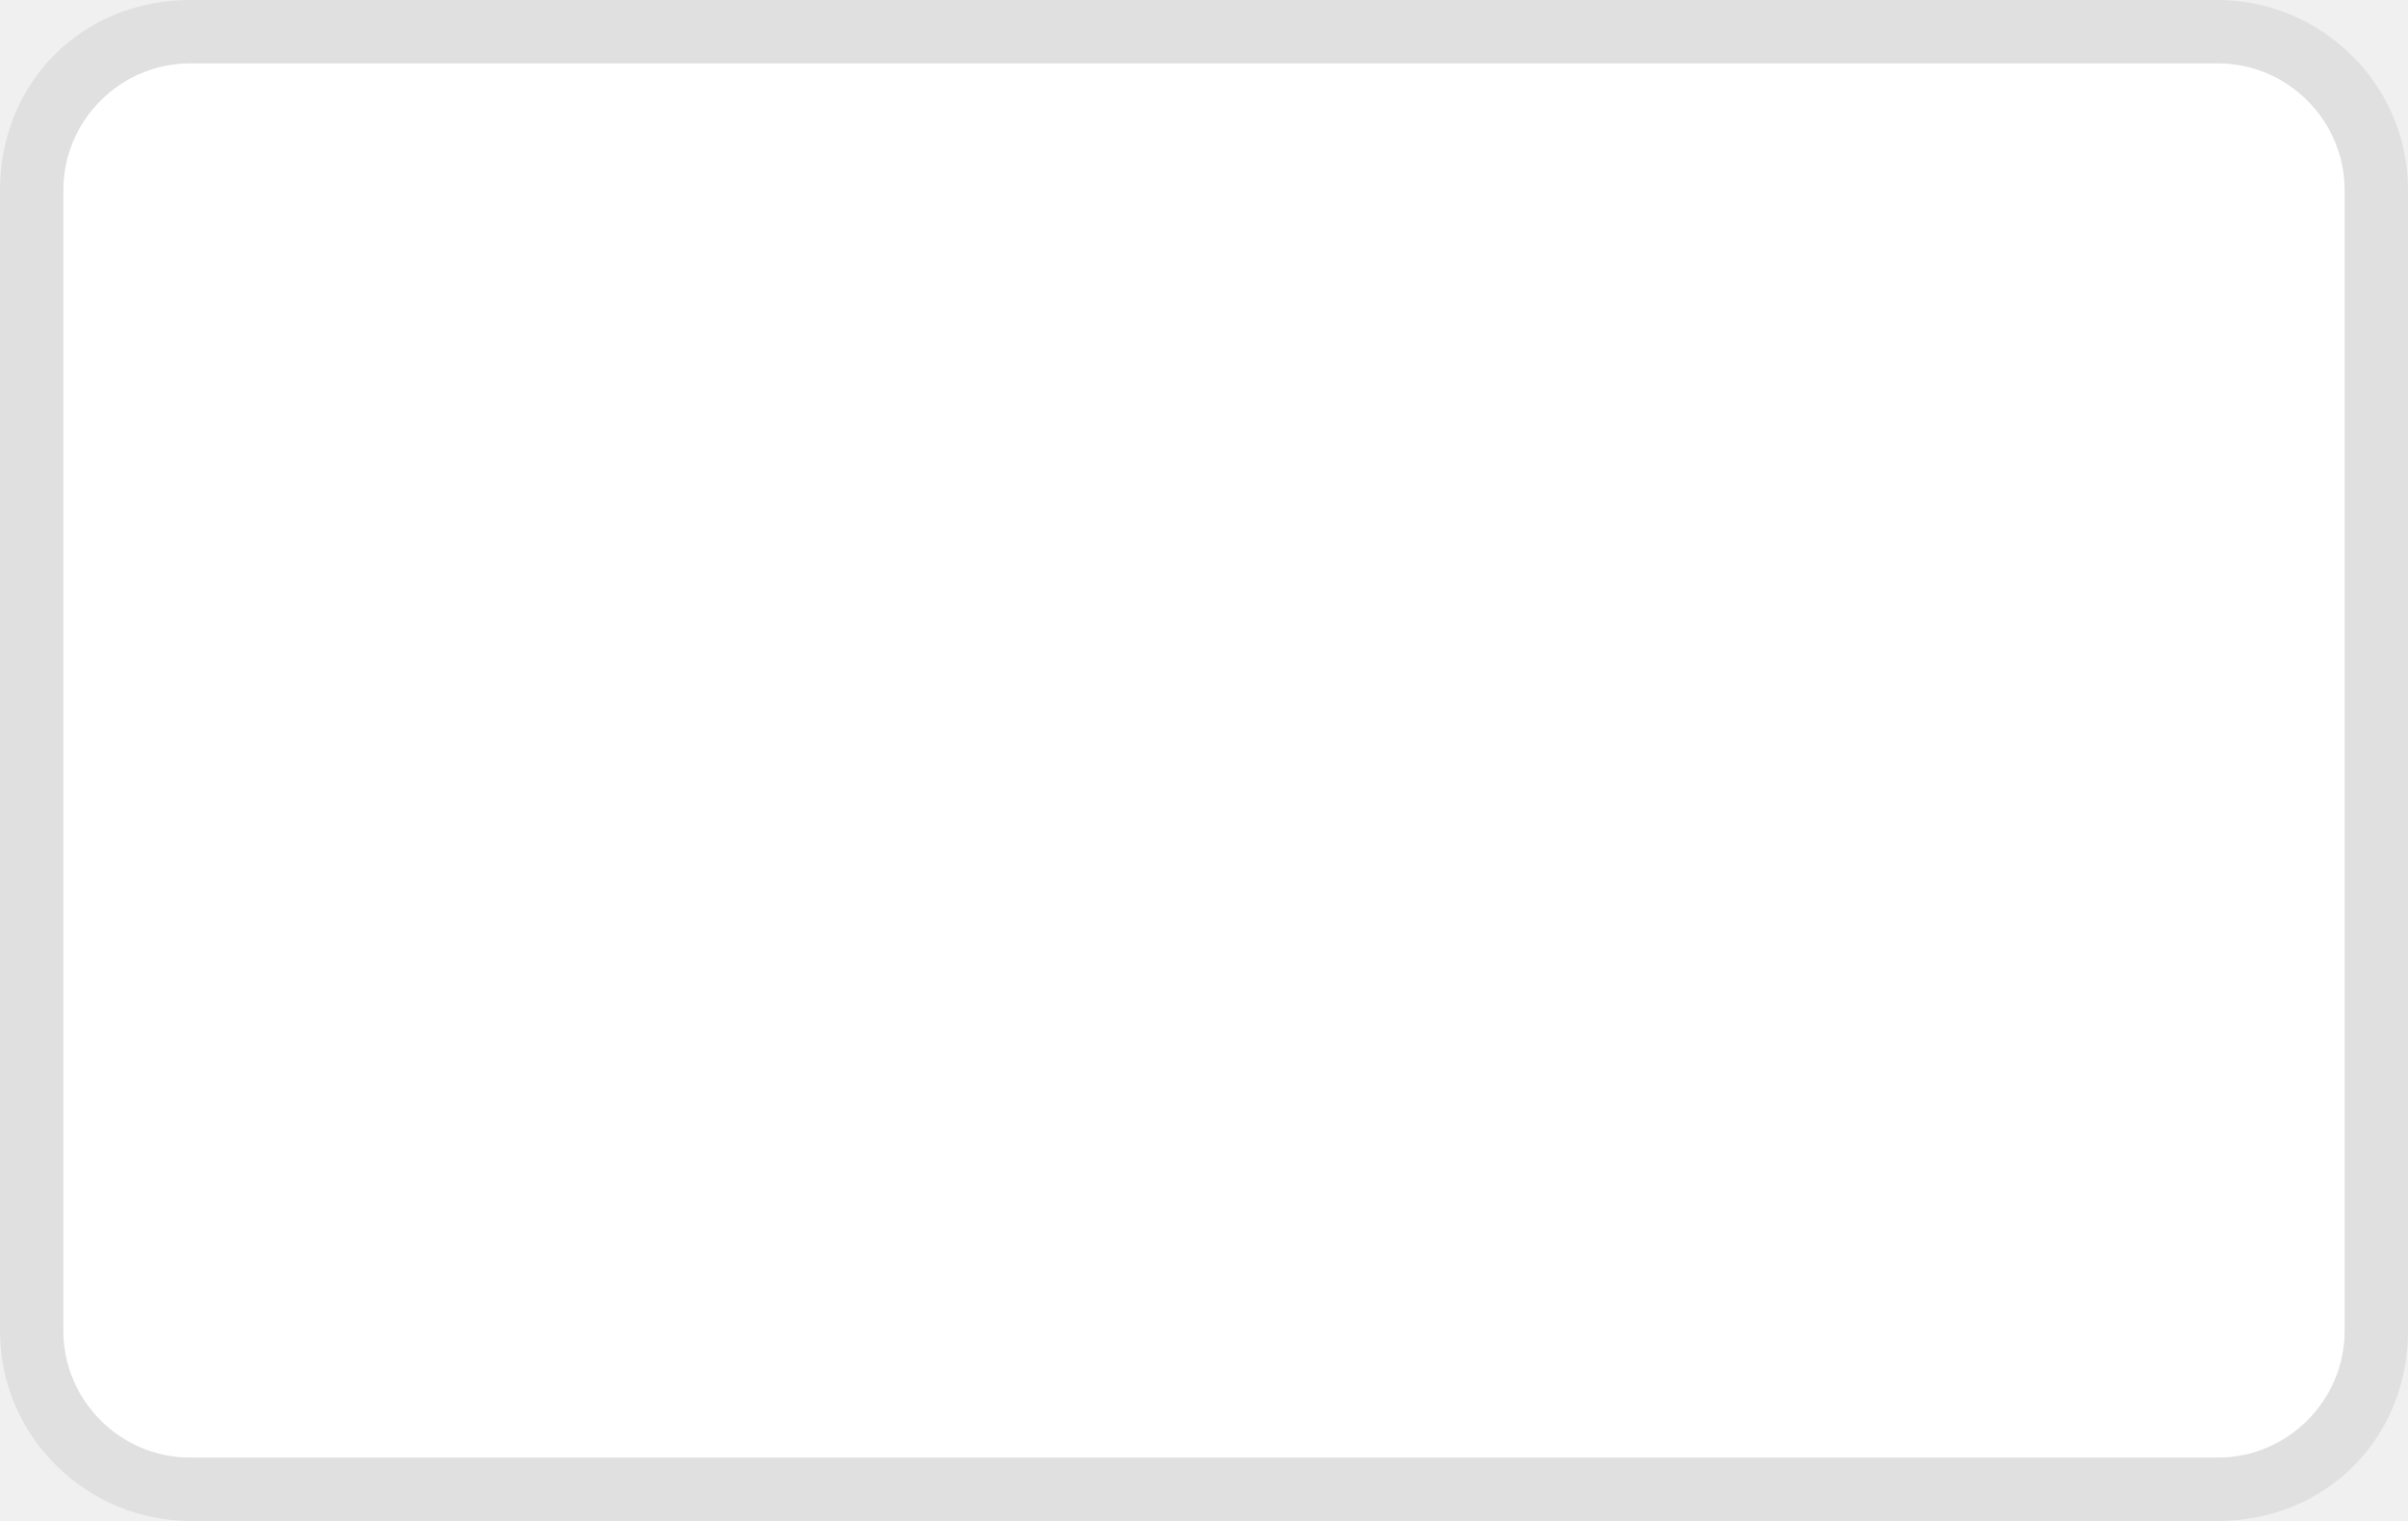
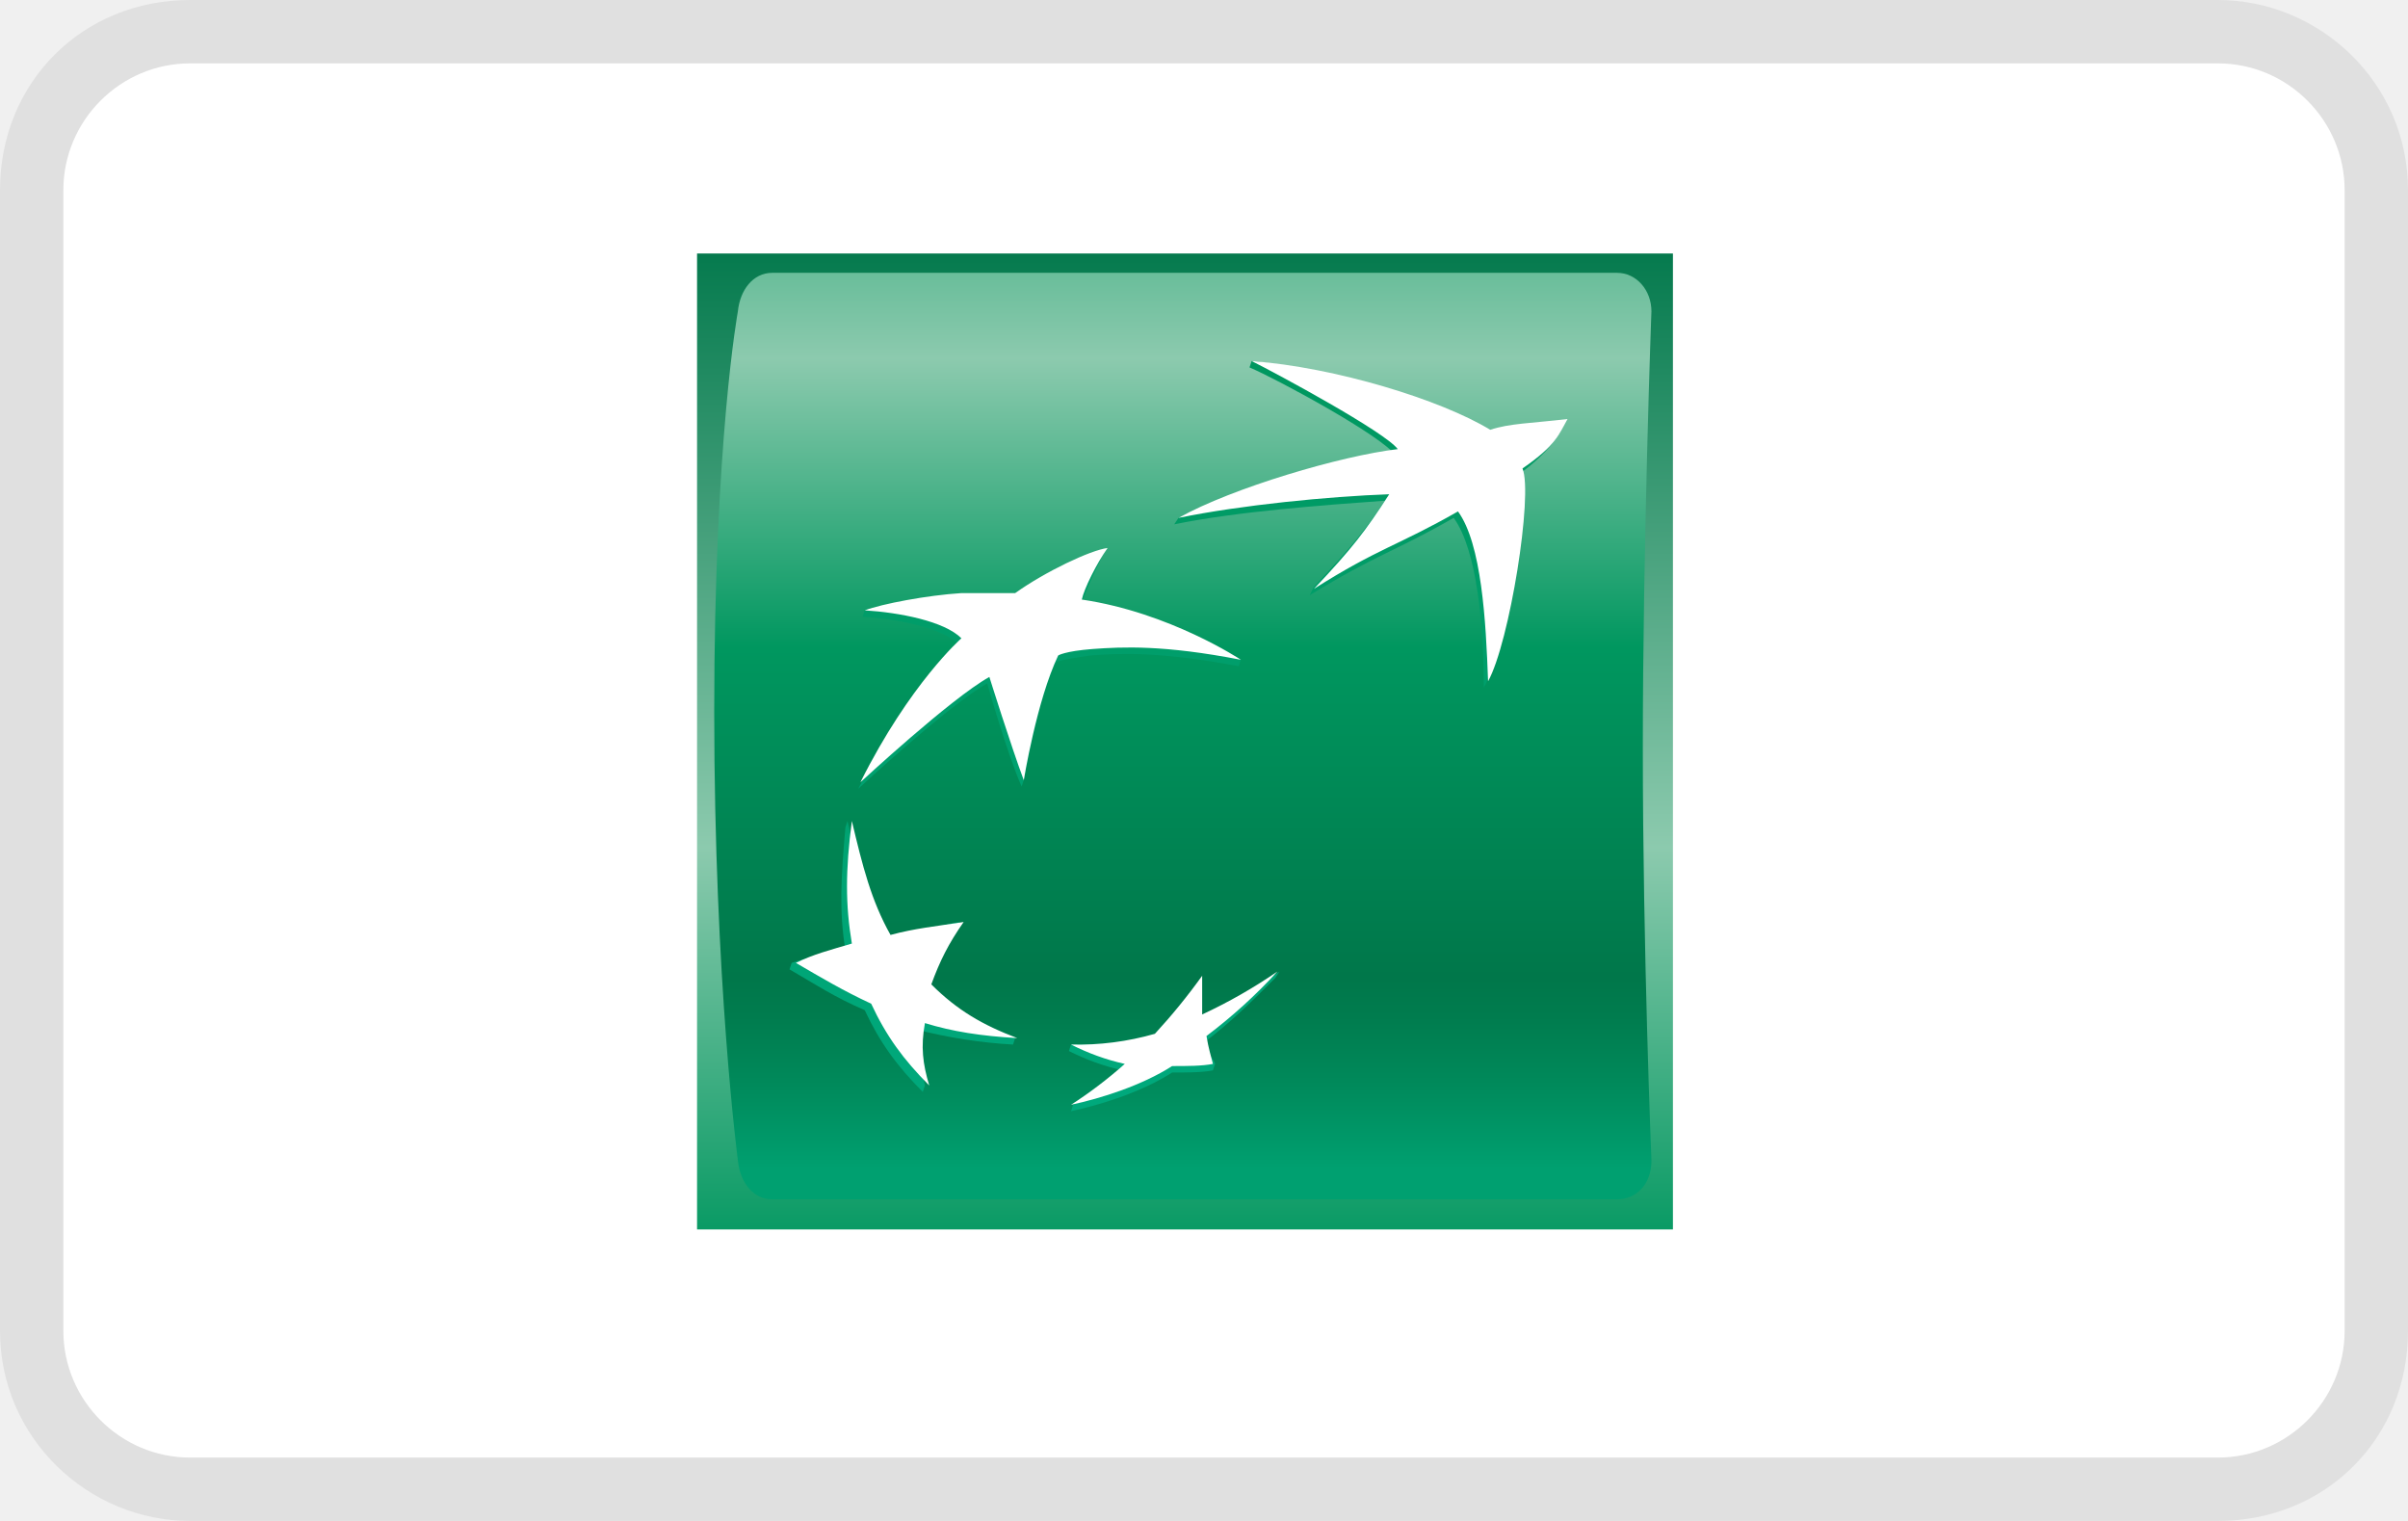
<svg xmlns="http://www.w3.org/2000/svg" width="38" height="24" viewBox="0 0 38 24" fill="none" role="img" aria-labelledby="pi-bnp">
  <g clip-path="url(#clip0_39_283)">
    <path opacity=".07" d="M35 0H3C1.3 0 0 1.3 0 3v18c0 1.7 1.4 3 3 3h32c1.7 0 3-1.3 3-3V3c0-1.7-1.4-3-3-3z" fill="#000" />
    <path d="M35 1c1.1 0 2 .9 2 2v18c0 1.1-.9 2-2 2H3c-1.1 0-2-.9-2-2V3c0-1.1.9-2 2-2h32z" fill="#fff" />
    <g clip-path="url(#clip1_39_283)">
-       <path d="M26.4 19.4H11V4h15.4v15.4z" fill="url(#paint0_linear_39_283)" />
-       <path d="M25.925 11.802c0 3.222.136 6.512.136 6.512 0 .374-.238.611-.543.611h-13.33c-.306 0-.51-.271-.543-.61 0 0-.374-2.816-.374-7.09s.373-6.31.373-6.31c.034-.338.238-.61.543-.61h13.331c.305 0 .543.272.543.61 0-.033-.136 3.664-.136 6.887z" fill="url(#paint1_linear_39_283)" />
-       <path d="M22.94 8.172c-.95.543-1.221.577-2.273 1.221l.068-.135c.543-.577.78-.848 1.12-1.357-.95.068-2.34.17-3.325.373l.068-.102c.882-.44 2.578-.882 3.426-.983-.203-.306-1.9-1.222-2.306-1.391l.034-.102c1.289.136 2.985.746 3.697 1.187.305-.101.644-.101 1.221-.17 0 0-.102.34-.712.78.17.408-.204 2.748-.543 3.359 0-.95-.102-2.17-.475-2.68z" fill="url(#paint2_linear_39_283)" />
-       <path d="M15.986 16.483l.034-.102c-.508-.204-1.017-.34-1.424-.746a3.88 3.88 0 01.508-.984l.034-.102c-.44.068-.814.238-1.187.306-.305-.51-.407-1.222-.577-1.9l-.033.102c-.068.78-.102 1.323 0 1.933-.306.102-.577.102-.848.204l-.034.102c.407.237.712.44 1.187.644.237.509.509.882.916 1.29l.034-.103c-.068-.305-.17-.542-.136-.882.543.136.984.204 1.526.238z" fill="url(#paint3_linear_39_283)" />
-       <path d="M17.411 8.749s-.204.373-.373.848h-.034c1.187.17 2.307.644 2.578.814l-.034.102c-1.255-.238-1.9-.204-2.34-.17-.475.068-.543.102-.543.102-.272.577-.441 1.526-.509 1.865l-.034.102c-.237-.542-.543-1.628-.543-1.628-.61.34-2.035 1.662-2.035 1.662.78-1.56 1.594-2.272 1.594-2.272-.271-.272-.983-.408-1.526-.441l.034-.102c.339-.102 1.018-.136 1.458-.17h.848c.475-.339 1.188-.678 1.459-.712z" fill="url(#paint4_linear_39_283)" />
-       <path d="M18.904 15.5c-.238.338-.475.61-.747.915-.407.102-.882.068-1.255.068l-.034.102c.272.135.543.237.848.305-.237.203-.542.373-.78.543l-.034.101c.475-.101 1.12-.305 1.595-.61.237 0 .474 0 .644-.034l.034-.102c-.034-.102-.136-.17-.17-.34.441-.338.747-.644 1.12-1.017l.067-.101c-.373.237-.814.61-1.22.814-.035-.238-.035-.407-.069-.645z" fill="url(#paint5_linear_39_283)" />
-       <path d="M23.008 8.07c-.95.543-1.255.577-2.273 1.222.61-.645.814-.916 1.188-1.493-.95.034-2.341.17-3.325.373.848-.475 2.578-.983 3.46-1.085-.203-.272-1.9-1.187-2.306-1.39 1.323.1 2.985.61 3.765 1.085.305-.102.644-.102 1.22-.17-.135.237-.169.407-.711.78.17.407-.204 2.748-.543 3.358-.034-.95-.102-2.17-.475-2.68zM16.054 16.381c-.542-.204-.95-.44-1.357-.848.136-.373.272-.644.51-.984-.442.068-.78.102-1.154.204-.305-.543-.441-1.086-.61-1.798-.102.78-.102 1.323 0 1.934-.34.101-.611.17-.883.305.407.237.747.44 1.188.644.237.51.509.882.916 1.29-.102-.34-.136-.611-.068-.984.44.135.882.203 1.458.237zM17.479 8.647c-.17.238-.373.645-.407.814 1.39.204 2.51.95 2.51.95-1.221-.237-1.866-.204-2.34-.17-.442.034-.543.102-.543.102-.34.713-.543 1.968-.543 1.968-.203-.543-.543-1.629-.543-1.629-.61.34-2.035 1.662-2.035 1.662.78-1.56 1.594-2.272 1.594-2.272-.271-.272-.983-.407-1.526-.441.271-.102.983-.238 1.526-.272h.848c.475-.339 1.188-.678 1.459-.712zM18.971 15.397c-.237.34-.474.61-.746.916a4.43 4.43 0 01-1.323.17c.272.136.543.237.848.305a6.992 6.992 0 01-.848.645c.475-.102 1.12-.306 1.595-.611.237 0 .474 0 .644-.034-.034-.136-.068-.237-.102-.44.441-.34.78-.645 1.12-1.018a8.234 8.234 0 01-1.188.678v-.61z" fill="#fff" />
+       <path d="M26.4 19.4H11V4h15.4v15.4z" fill="url(#pi-bnp-paint0_linear_39_283)" />
+       <path d="M25.925 11.802c0 3.222.136 6.512.136 6.512 0 .374-.238.611-.543.611h-13.33c-.306 0-.51-.271-.543-.61 0 0-.374-2.816-.374-7.09s.373-6.31.373-6.31c.034-.338.238-.61.543-.61h13.331c.305 0 .543.272.543.61 0-.033-.136 3.664-.136 6.887z" fill="url(#pi-bnp-paint1_linear_39_283)" />
+       <path d="M22.94 8.172c-.95.543-1.221.577-2.273 1.221l.068-.135c.543-.577.78-.848 1.12-1.357-.95.068-2.34.17-3.325.373l.068-.102c.882-.44 2.578-.882 3.426-.983-.203-.306-1.9-1.222-2.306-1.391l.034-.102c1.289.136 2.985.746 3.697 1.187.305-.101.644-.101 1.221-.17 0 0-.102.34-.712.78.17.408-.204 2.748-.543 3.359 0-.95-.102-2.17-.475-2.68z" fill="url(#pi-bnp-paint2_linear_39_283)" />
+       <path d="M15.986 16.483l.034-.102c-.508-.204-1.017-.34-1.424-.746a3.88 3.88 0 01.508-.984l.034-.102c-.44.068-.814.238-1.187.306-.305-.51-.407-1.222-.577-1.9l-.033.102c-.068.78-.102 1.323 0 1.933-.306.102-.577.102-.848.204l-.034.102c.407.237.712.44 1.187.644.237.509.509.882.916 1.29l.034-.103c-.068-.305-.17-.542-.136-.882a7.92 7.92 0 001.526.238z" fill="url(#paint3_linear_39_283)" />
+       <path d="M17.411 8.749s-.204.373-.373.848h-.034c1.187.17 2.307.644 2.578.814l-.034.102c-1.255-.238-1.9-.204-2.34-.17-.475.068-.543.102-.543.102-.272.577-.441 1.526-.509 1.865l-.034.102c-.237-.542-.543-1.628-.543-1.628-.61.34-2.035 1.662-2.035 1.662.78-1.56 1.594-2.272 1.594-2.272-.271-.272-.983-.408-1.526-.441l.034-.102c.339-.102 1.018-.136 1.458-.17h.848c.475-.339 1.188-.678 1.459-.712z" fill="url(#pi-bnp-paint4_linear_39_283)" />
+       <path d="M18.904 15.5a9.86 9.86 0 01-.747.915c-.407.102-.882.068-1.255.068l-.034.102c.272.135.543.237.848.305-.237.203-.542.373-.78.543l-.034.101c.475-.101 1.12-.305 1.595-.61.237 0 .474 0 .644-.034l.034-.102c-.034-.102-.136-.17-.17-.34.441-.338.747-.644 1.12-1.017l.067-.101c-.373.237-.814.61-1.22.814-.035-.238-.035-.407-.069-.645z" fill="url(#pi-bnp-paint5_linear_39_283)" />
+       <path d="M23.008 8.07c-.95.543-1.255.577-2.273 1.222.61-.645.814-.916 1.188-1.493-.95.034-2.341.17-3.325.373.848-.475 2.578-.983 3.46-1.085-.203-.272-1.9-1.187-2.306-1.39 1.323.1 2.985.61 3.765 1.085.305-.102.644-.102 1.22-.17-.135.237-.169.407-.711.78.17.407-.204 2.748-.543 3.358-.034-.95-.102-2.17-.475-2.68zm-6.954 8.311c-.542-.204-.95-.44-1.357-.848.136-.373.272-.644.51-.984-.442.068-.78.102-1.154.204-.305-.543-.441-1.086-.61-1.798-.102.78-.102 1.323 0 1.934-.34.101-.611.17-.883.305.407.237.747.44 1.188.644.237.51.509.882.916 1.29-.102-.34-.136-.611-.068-.984.44.135.882.203 1.458.237zm1.425-7.734c-.17.238-.373.645-.407.814 1.39.204 2.51.95 2.51.95-1.221-.237-1.866-.204-2.34-.17-.442.034-.543.102-.543.102-.34.713-.543 1.968-.543 1.968-.203-.543-.543-1.629-.543-1.629-.61.34-2.035 1.662-2.035 1.662.78-1.56 1.594-2.272 1.594-2.272-.271-.272-.983-.407-1.526-.441.271-.102.983-.238 1.526-.272h.848c.475-.339 1.188-.678 1.459-.712zm1.492 6.75a9.58 9.58 0 01-.746.916 4.43 4.43 0 01-1.323.17c.272.136.543.237.848.305a6.992 6.992 0 01-.848.645c.475-.102 1.12-.306 1.595-.611.237 0 .474 0 .644-.034-.034-.136-.068-.237-.102-.44a8.28 8.28 0 001.12-1.018 8.234 8.234 0 01-1.188.678v-.61z" fill="#fff" />
    </g>
  </g>
  <defs>
    <linearGradient id="pi-bnp-paint0_linear_39_283" x1="18.7" y1="3.629" x2="18.7" y2="19.869" gradientUnits="userSpaceOnUse">
      <stop stop-color="#00774A" />
      <stop offset=".6" stop-color="#8CCAAE" />
      <stop offset="1" stop-color="#00975F" />
    </linearGradient>
    <linearGradient id="pi-bnp-paint1_linear_39_283" x1="18.676" y1=".186" x2="18.676" y2="18.436" gradientUnits="userSpaceOnUse">
      <stop stop-color="#00975F" />
      <stop offset=".3" stop-color="#8CCAAE" />
      <stop offset=".55" stop-color="#00975F" />
      <stop offset=".835" stop-color="#00774A" />
      <stop offset=".869" stop-color="#007C4E" />
      <stop offset=".924" stop-color="#00895A" />
      <stop offset=".994" stop-color="#009E6E" />
      <stop offset="1" stop-color="#00A070" />
    </linearGradient>
    <linearGradient id="pi-bnp-paint2_linear_39_283" x1="21.599" y1="17.428" x2="21.599" y2="5.618" gradientUnits="userSpaceOnUse">
      <stop stop-color="#00A97C" />
      <stop offset="1" stop-color="#00975F" />
    </linearGradient>
-     <linearGradient id="pi-bnp-paint3_linear_39_283" x1="14.272" y1="17.428" x2="14.272" y2="5.615" gradientUnits="userSpaceOnUse">
+     <linearGradient id="paint3_linear_39_283" x1="14.272" y1="17.428" x2="14.272" y2="5.615" gradientUnits="userSpaceOnUse">
      <stop stop-color="#00A97C" />
      <stop offset="1" stop-color="#00975F" />
    </linearGradient>
    <linearGradient id="pi-bnp-paint4_linear_39_283" x1="16.554" y1="17.426" x2="16.554" y2="5.62" gradientUnits="userSpaceOnUse">
      <stop stop-color="#00A97C" />
      <stop offset="1" stop-color="#00975F" />
    </linearGradient>
    <linearGradient id="pi-bnp-paint5_linear_39_283" x1="18.528" y1="17.428" x2="18.528" y2="5.62" gradientUnits="userSpaceOnUse">
      <stop stop-color="#00A97C" />
      <stop offset="1" stop-color="#00975F" />
    </linearGradient>
    <clipPath id="pi-bnp-clip0_39_283">
      <path fill="#fff" d="M0 0h38v24H0z" />
    </clipPath>
    <clipPath id="pi-bnp-clip1_39_283">
      <path fill="#fff" transform="matrix(1 0 0 -1 11 19.4)" d="M0 0h15.4v15.4H0z" />
    </clipPath>
  </defs>
</svg>
